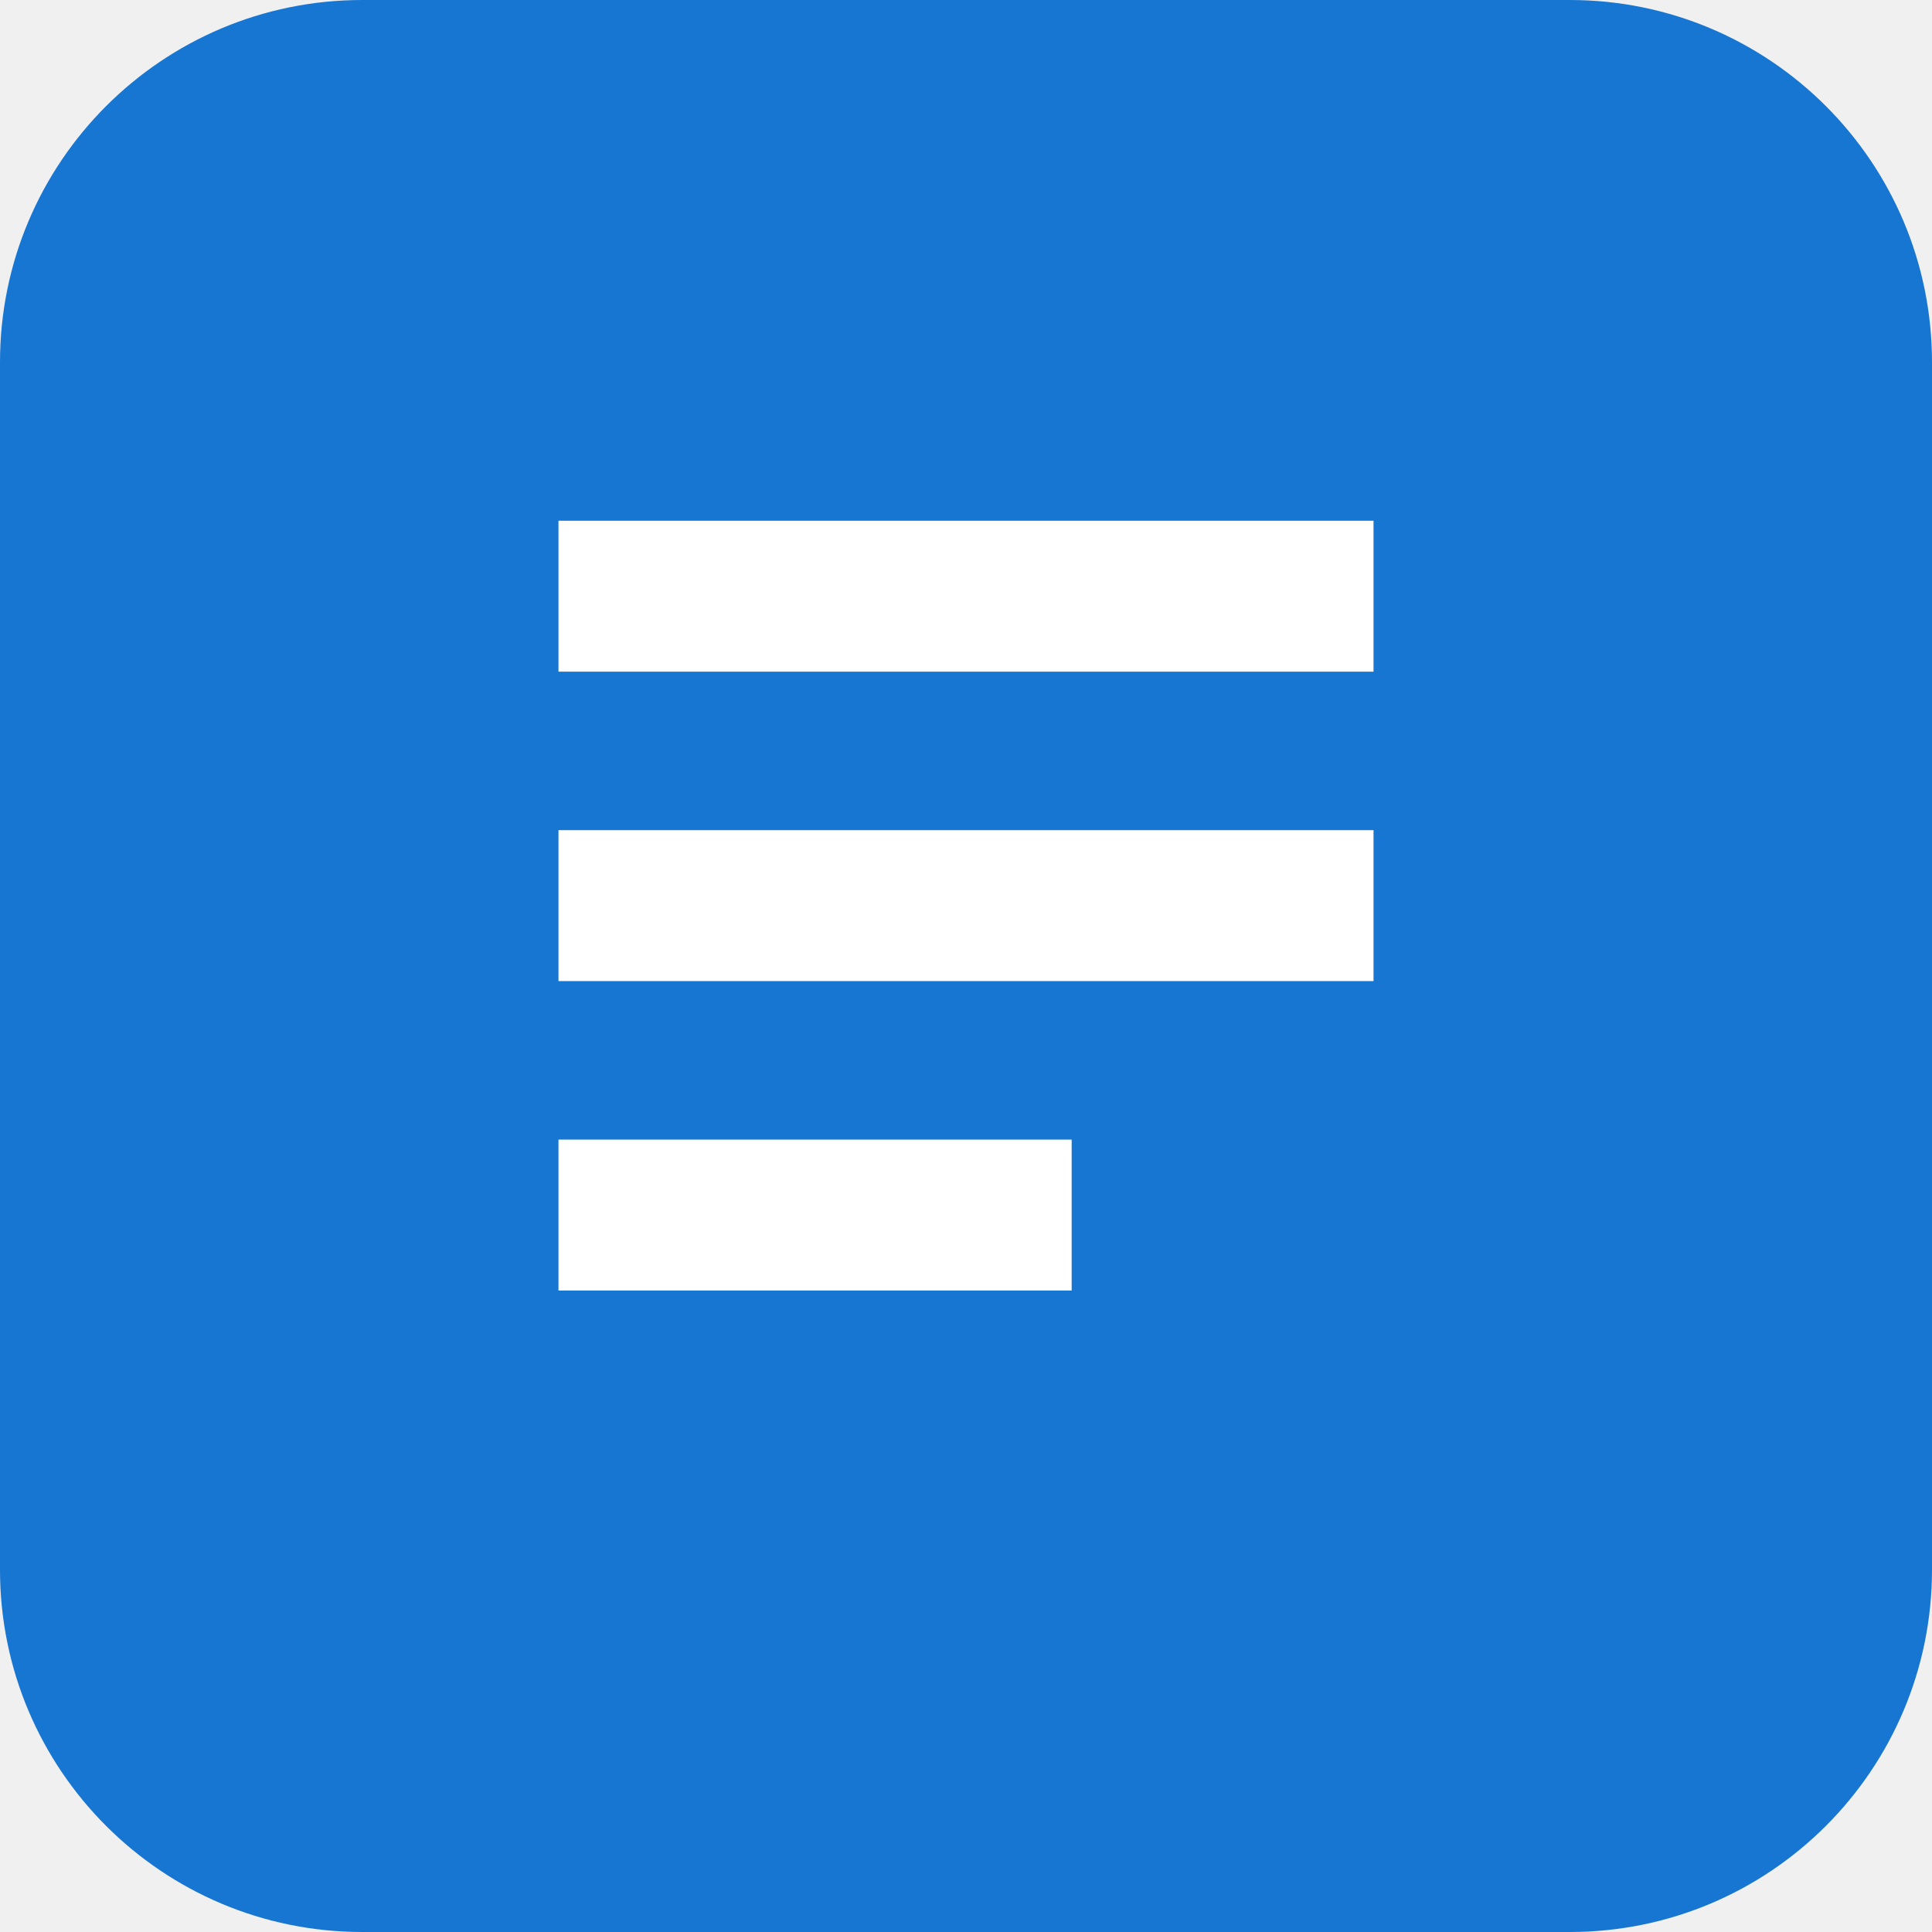
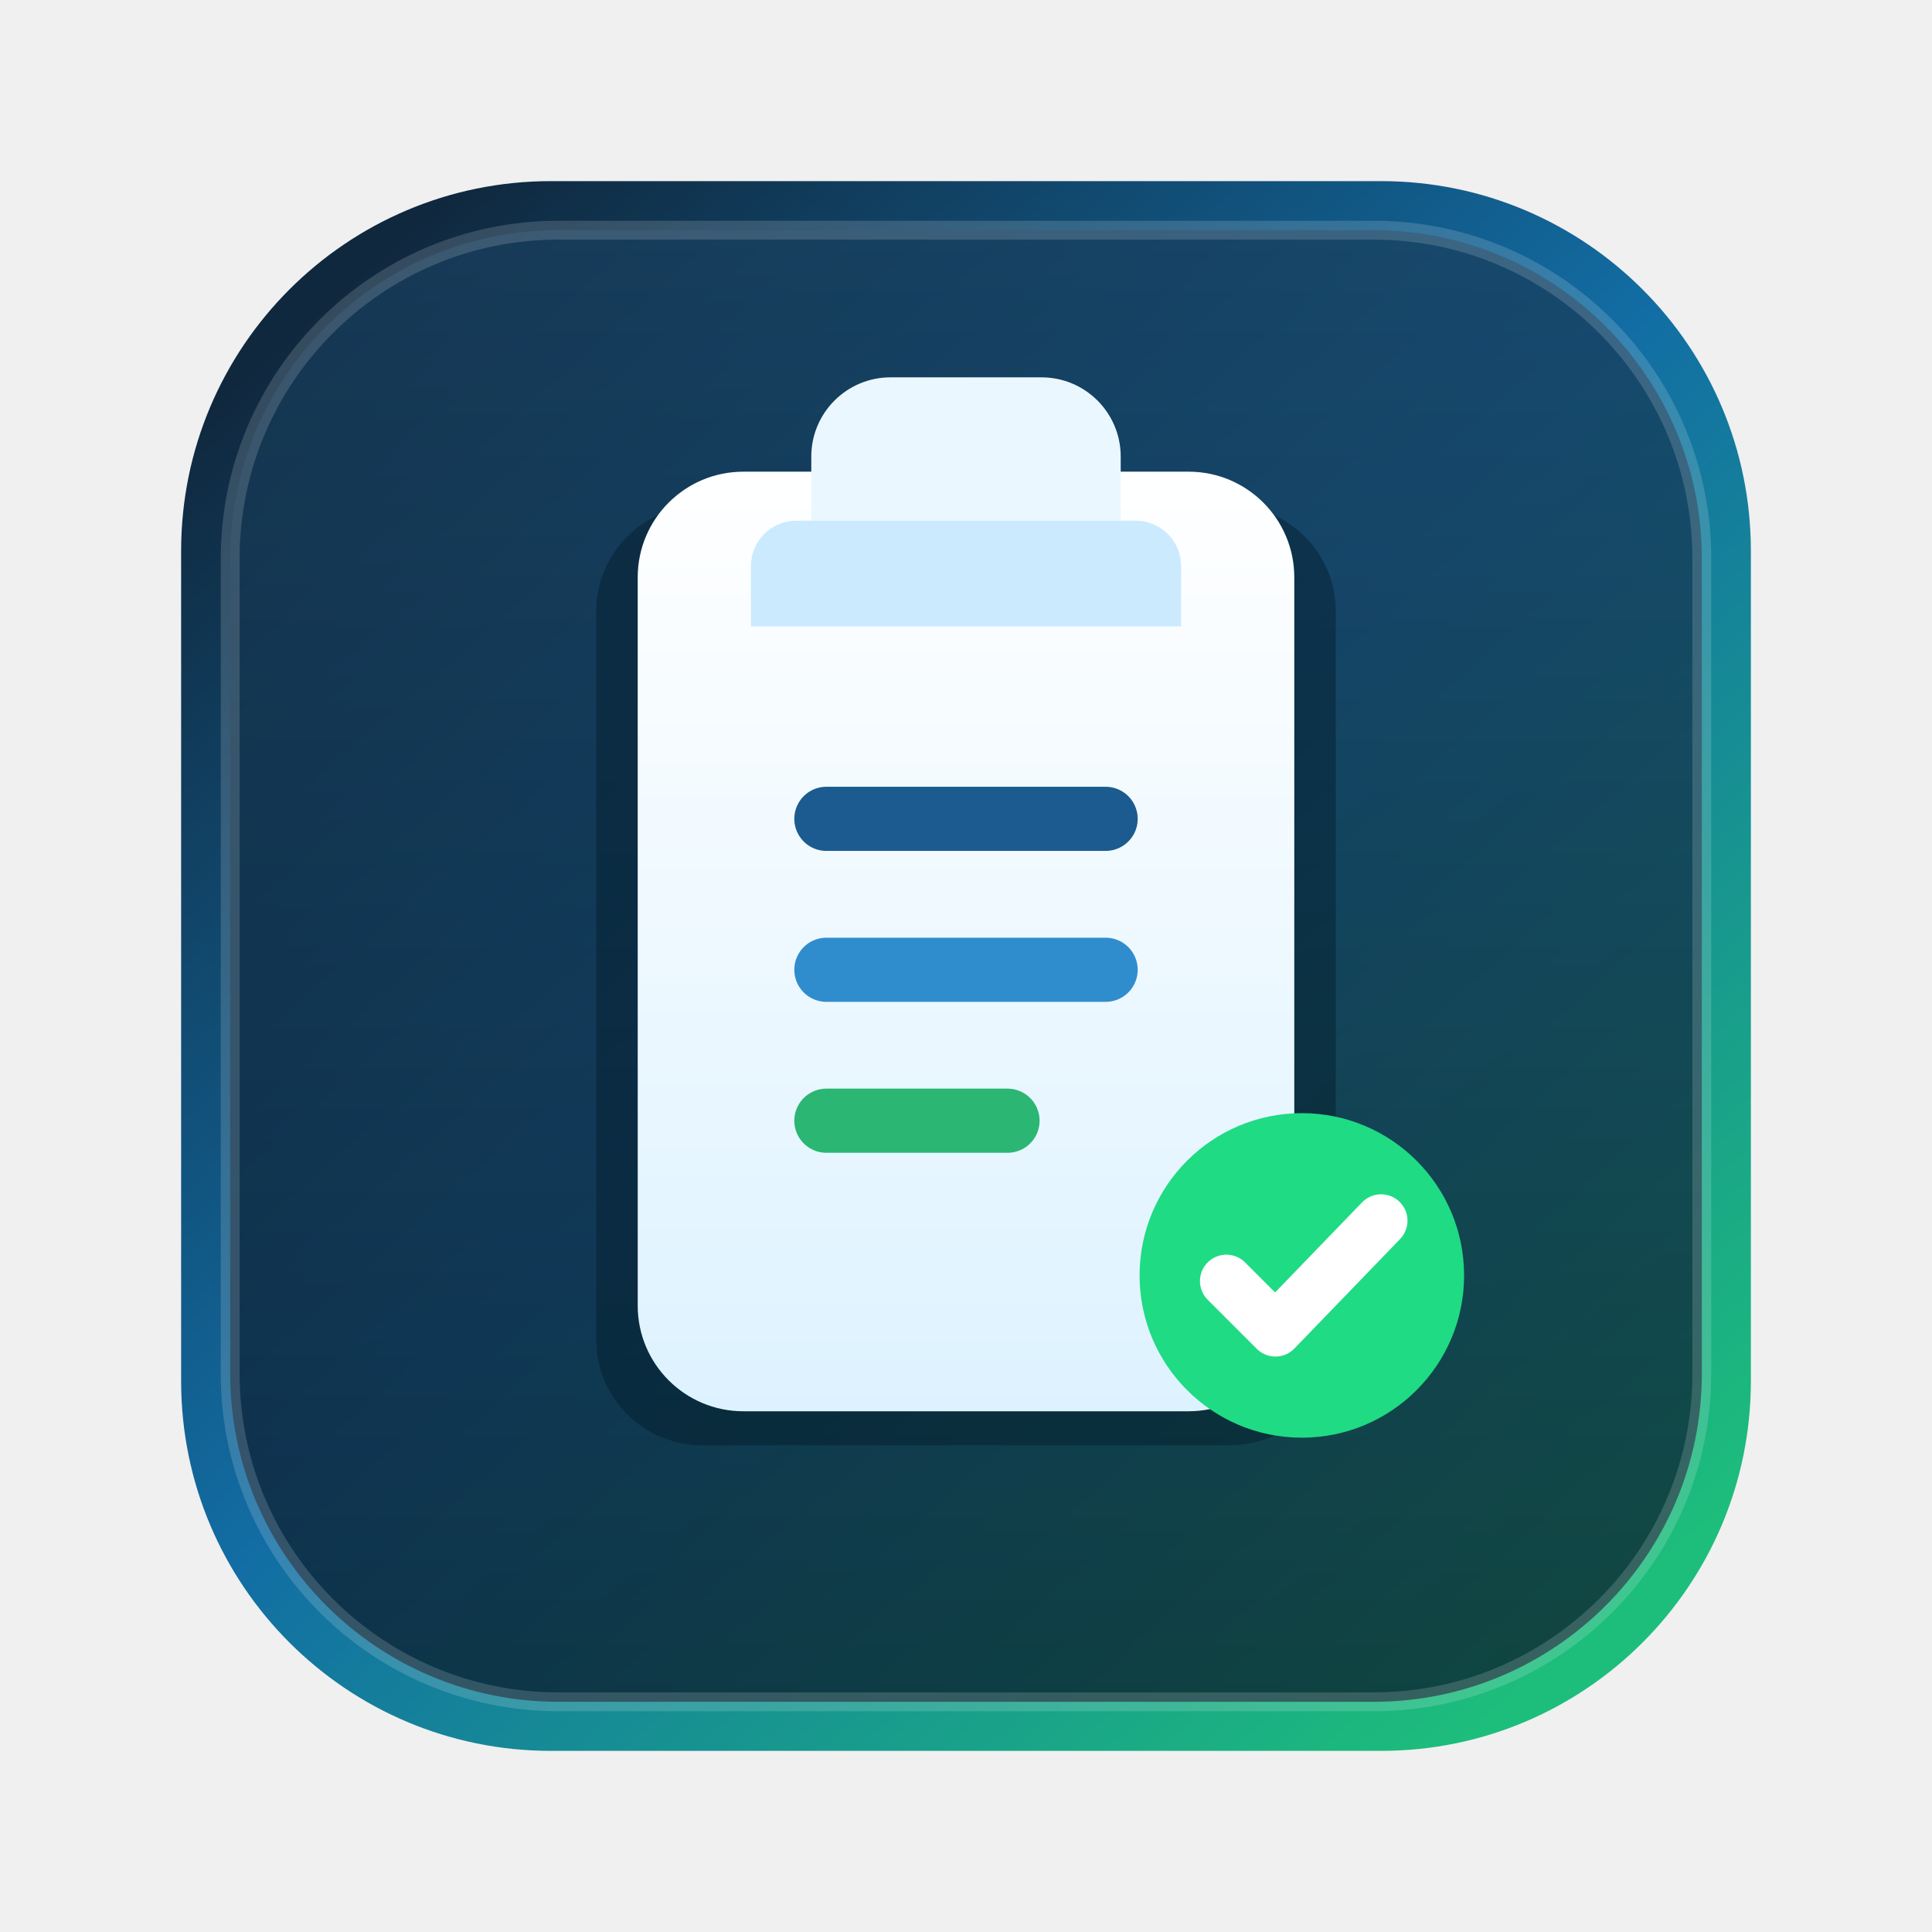
- <svg xmlns="http://www.w3.org/2000/svg" width="512" height="512" viewBox="0 0 512 512">
-   <rect width="512" height="512" rx="96" fill="#1776d2" />
-   <path d="M148 138h216v40H148zm0 82h216v40H148zm0 82h136v40H148z" fill="#ffffff" />
+ <svg xmlns="http://www.w3.org/2000/svg" width="512" height="512" viewBox="0 0 1024 1024" fill="none">
+   <rect x="96" y="96" width="832" height="832" rx="196" fill="url(#base)" />
+   <rect x="122" y="122" width="780" height="780" rx="174" fill="url(#surface)" opacity="0.74" />
+   <rect x="122" y="122" width="780" height="780" rx="174" stroke="white" stroke-opacity="0.16" stroke-width="10" />
+   <path d="M316 324C316 293.072 341.072 268 372 268H652C682.928 268 708 293.072 708 324V710C708 740.928 682.928 766 652 766H372C341.072 766 316 740.928 316 710V324Z" fill="#001624" opacity="0.4" />
+   <path d="M338 306C338 275.072 363.072 250 394 250H630C660.928 250 686 275.072 686 306V692C686 722.928 660.928 748 630 748H394C363.072 748 338 722.928 338 692V306Z" fill="url(#paper)" />
+   <path d="M430 242C430 218.804 448.804 200 472 200H552C575.196 200 594 218.804 594 242V276H430V242Z" fill="#EAF7FF" />
+   <path d="M422 276H602C615.255 276 626 286.745 626 300V332H398V300C398 286.745 408.745 276 422 276Z" fill="#CBEAFE" />
+   <path d="M438 434H586" stroke="#1B5B8F" stroke-width="34" stroke-linecap="round" />
+   <path d="M438 514H586" stroke="#2F8DCE" stroke-width="34" stroke-linecap="round" />
+   <path d="M438 594H534" stroke="#2BB673" stroke-width="34" stroke-linecap="round" />
+   <circle cx="690" cy="676" r="86" fill="#1FDB84" />
+   <path d="M650 679L676 705L732 647" stroke="white" stroke-width="28" stroke-linecap="round" stroke-linejoin="round" />
+   <defs>
+     <linearGradient id="base" x1="188" y1="146" x2="836" y2="878" gradientUnits="userSpaceOnUse">
+       <stop stop-color="#10283E" />
+       <stop offset="0.48" stop-color="#126DA4" />
+       <stop offset="1" stop-color="#1DBE7B" />
+     </linearGradient>
+     <linearGradient id="surface" x1="512" y1="122" x2="512" y2="902" gradientUnits="userSpaceOnUse">
+       <stop stop-color="#183F5E" />
+       <stop offset="1" stop-color="#0B1B2B" />
+     </linearGradient>
+     <linearGradient id="paper" x1="512" y1="250" x2="512" y2="748" gradientUnits="userSpaceOnUse">
+       <stop stop-color="#FFFFFF" />
+       <stop offset="1" stop-color="#DDF2FF" />
+     </linearGradient>
+   </defs>
</svg>
